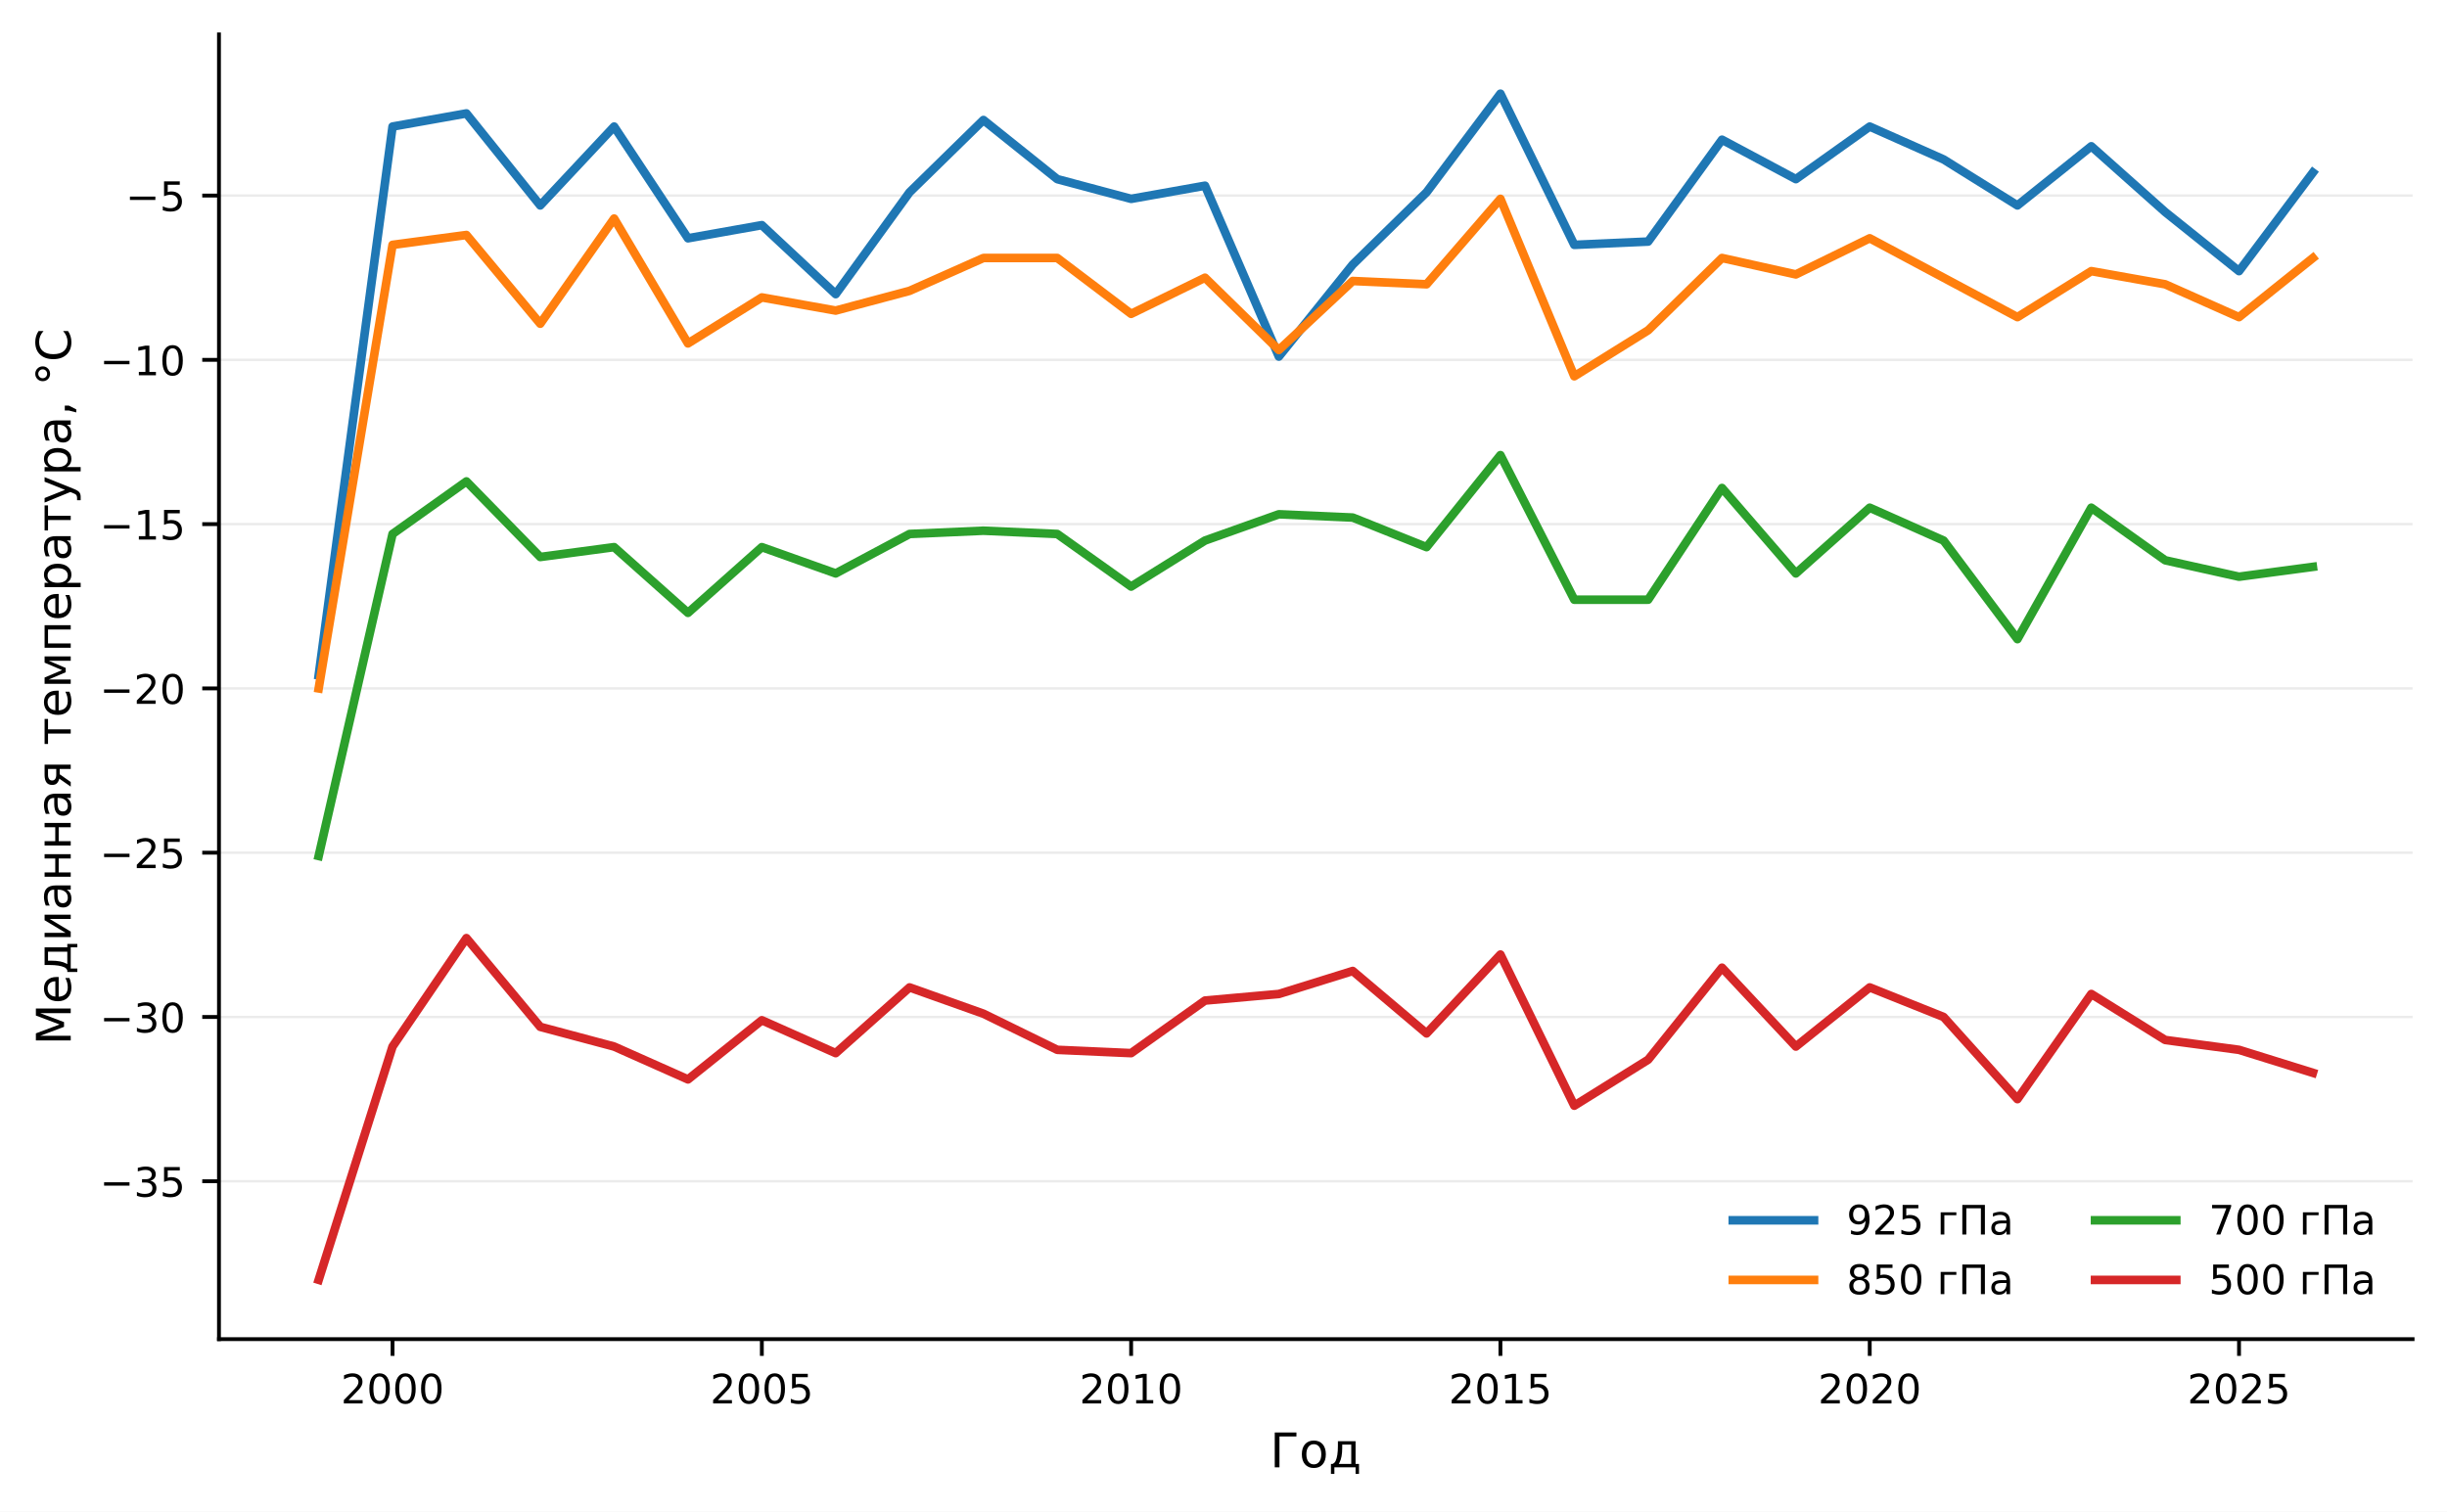
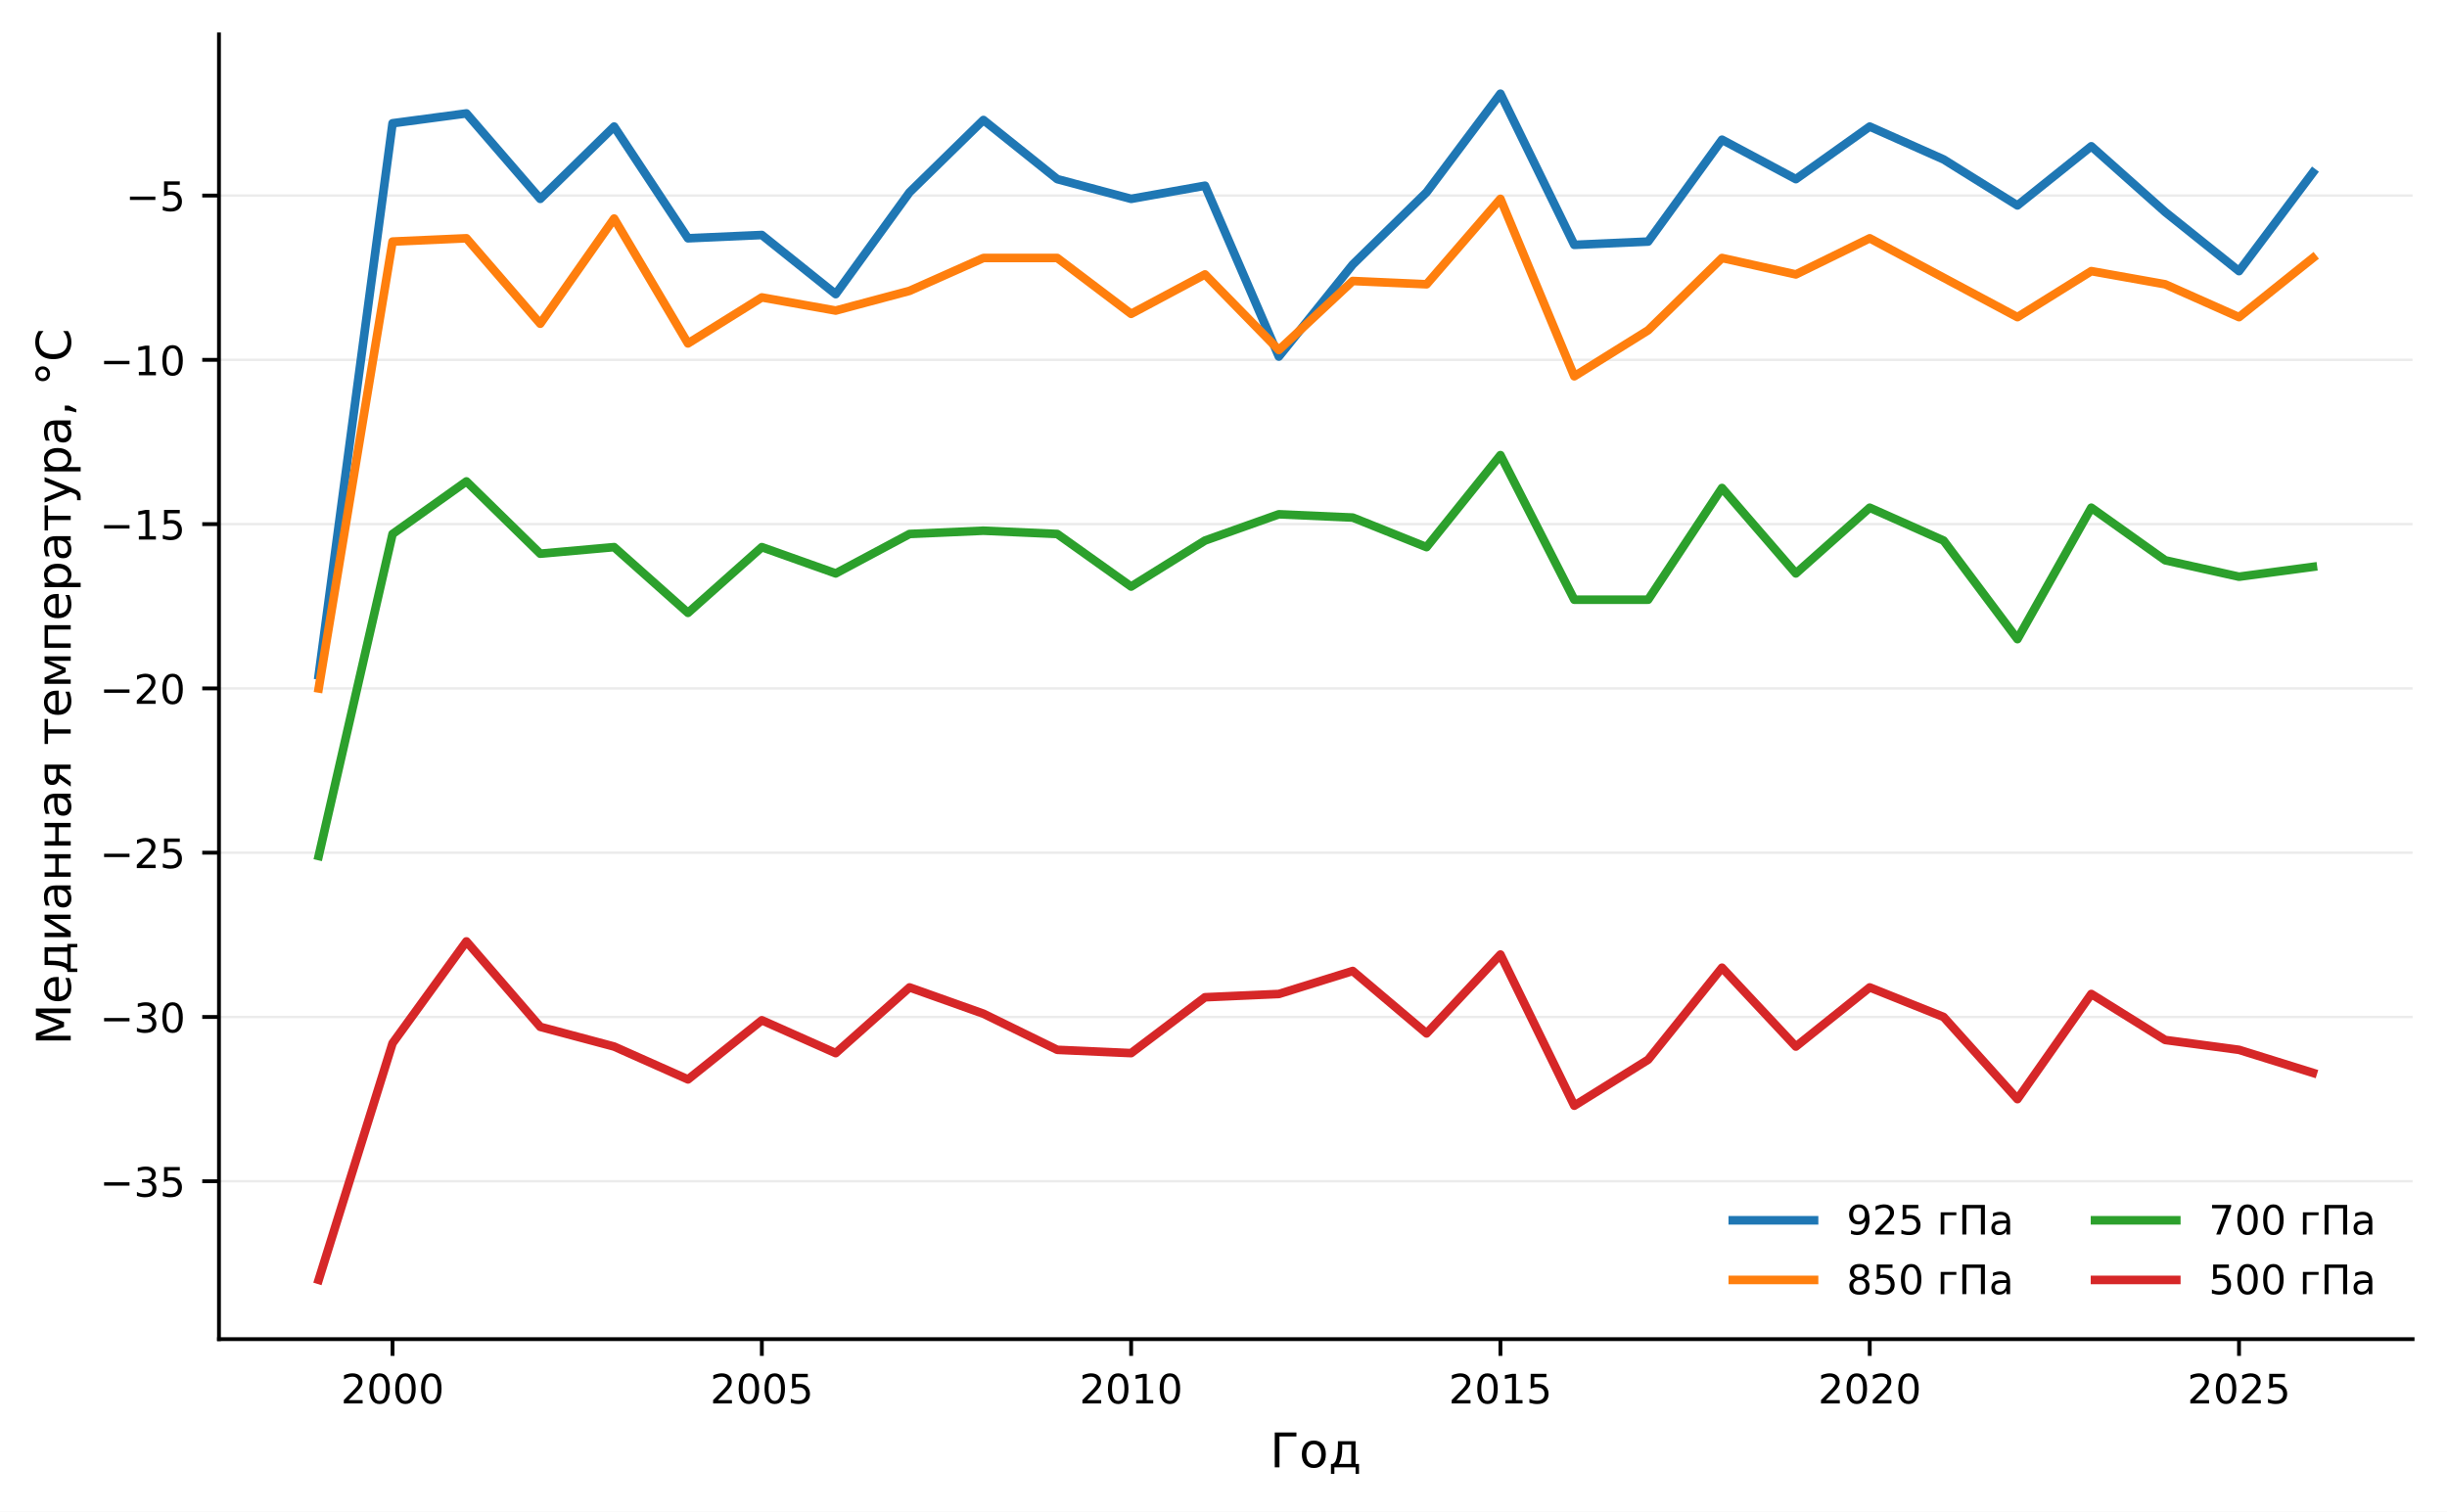
<svg xmlns="http://www.w3.org/2000/svg" xmlns:xlink="http://www.w3.org/1999/xlink" width="511.997pt" height="316.345pt" viewBox="0 0 511.997 316.345" version="1.1">
  <defs>
    <style type="text/css">*{stroke-linejoin: round; stroke-linecap: butt}</style>
  </defs>
  <g id="figure_1">
    <g id="patch_1">
      <path d="M 0 316.345  L 511.997 316.345  L 511.997 0  L 0 0  z " style="fill: #ffffff" />
    </g>
    <g id="axes_1">
      <g id="patch_2">
        <path d="M 45.817 280.24  L 504.797 280.24  L 504.797 7.2  L 45.817 7.2  z " style="fill: #ffffff" />
      </g>
      <g id="matplotlib.axis_1">
        <g id="xtick_1">
          <g id="line2d_1">
            <defs>
-               <path id="m0a1758f5ed" d="M 0 0  L 0 3.5  " style="stroke: #000000; stroke-width: 0.8" />
-             </defs>
-             <g>
-               <use xlink:href="#m0a1758f5ed" x="82.134" y="280.24" style="stroke: #000000; stroke-width: 0.8" />
+               <path id="me59634b730" d="M 0 0  L 0 3.5  " style="stroke: #000000; stroke-width: 0.8" />
+             </defs>
+             <g>
+               <use xlink:href="#me59634b730" x="82.134" y="280.24" style="stroke: #000000; stroke-width: 0.8" />
            </g>
          </g>
          <g id="text_1">
            <g transform="translate(71.31746 293.6987) scale(0.085 -0.085)">
              <defs>
                <path id="DejaVuSans-32" d="M 1228 531  L 3431 531  L 3431 0  L 469 0  L 469 531  Q 828 903 1448 1529  Q 2069 2156 2228 2338  Q 2531 2678 2651 2914  Q 2772 3150 2772 3378  Q 2772 3750 2511 3984  Q 2250 4219 1831 4219  Q 1534 4219 1204 4116  Q 875 4013 500 3803  L 500 4441  Q 881 4594 1212 4672  Q 1544 4750 1819 4750  Q 2544 4750 2975 4387  Q 3406 4025 3406 3419  Q 3406 3131 3298 2873  Q 3191 2616 2906 2266  Q 2828 2175 2409 1742  Q 1991 1309 1228 531  z " transform="scale(0.015625)" />
                <path id="DejaVuSans-30" d="M 2034 4250  Q 1547 4250 1301 3770  Q 1056 3291 1056 2328  Q 1056 1369 1301 889  Q 1547 409 2034 409  Q 2525 409 2770 889  Q 3016 1369 3016 2328  Q 3016 3291 2770 3770  Q 2525 4250 2034 4250  z M 2034 4750  Q 2819 4750 3233 4129  Q 3647 3509 3647 2328  Q 3647 1150 3233 529  Q 2819 -91 2034 -91  Q 1250 -91 836 529  Q 422 1150 422 2328  Q 422 3509 836 4129  Q 1250 4750 2034 4750  z " transform="scale(0.015625)" />
              </defs>
              <use xlink:href="#DejaVuSans-32" />
              <use xlink:href="#DejaVuSans-30" transform="translate(63.62305 0)" />
              <use xlink:href="#DejaVuSans-30" transform="translate(127.2461 0)" />
              <use xlink:href="#DejaVuSans-30" transform="translate(190.8691 0)" />
            </g>
          </g>
        </g>
        <g id="xtick_2">
          <g id="line2d_2">
            <g>
-               <use xlink:href="#m0a1758f5ed" x="159.403" y="280.24" style="stroke: #000000; stroke-width: 0.8" />
+               <use xlink:href="#me59634b730" x="159.403" y="280.24" style="stroke: #000000; stroke-width: 0.8" />
            </g>
          </g>
          <g id="text_2">
            <g transform="translate(148.5868 293.6987) scale(0.085 -0.085)">
              <defs>
                <path id="DejaVuSans-35" d="M 691 4666  L 3169 4666  L 3169 4134  L 1269 4134  L 1269 2991  Q 1406 3038 1543 3061  Q 1681 3084 1819 3084  Q 2600 3084 3056 2656  Q 3513 2228 3513 1497  Q 3513 744 3044 326  Q 2575 -91 1722 -91  Q 1428 -91 1123 -41  Q 819 9 494 109  L 494 744  Q 775 591 1075 516  Q 1375 441 1709 441  Q 2250 441 2565 725  Q 2881 1009 2881 1497  Q 2881 1984 2565 2268  Q 2250 2553 1709 2553  Q 1456 2553 1204 2497  Q 953 2441 691 2322  L 691 4666  z " transform="scale(0.015625)" />
              </defs>
              <use xlink:href="#DejaVuSans-32" />
              <use xlink:href="#DejaVuSans-30" transform="translate(63.62305 0)" />
              <use xlink:href="#DejaVuSans-30" transform="translate(127.2461 0)" />
              <use xlink:href="#DejaVuSans-35" transform="translate(190.8691 0)" />
            </g>
          </g>
        </g>
        <g id="xtick_3">
          <g id="line2d_3">
            <g>
-               <use xlink:href="#m0a1758f5ed" x="236.672" y="280.24" style="stroke: #000000; stroke-width: 0.8" />
+               <use xlink:href="#me59634b730" x="236.672" y="280.24" style="stroke: #000000; stroke-width: 0.8" />
            </g>
          </g>
          <g id="text_3">
            <g transform="translate(225.8562 293.6987) scale(0.085 -0.085)">
              <defs>
                <path id="DejaVuSans-31" d="M 794 531  L 1825 531  L 1825 4091  L 703 3866  L 703 4441  L 1819 4666  L 2450 4666  L 2450 531  L 3481 531  L 3481 0  L 794 0  L 794 531  z " transform="scale(0.015625)" />
              </defs>
              <use xlink:href="#DejaVuSans-32" />
              <use xlink:href="#DejaVuSans-30" transform="translate(63.62305 0)" />
              <use xlink:href="#DejaVuSans-31" transform="translate(127.2461 0)" />
              <use xlink:href="#DejaVuSans-30" transform="translate(190.8691 0)" />
            </g>
          </g>
        </g>
        <g id="xtick_4">
          <g id="line2d_4">
            <g>
-               <use xlink:href="#m0a1758f5ed" x="313.942" y="280.24" style="stroke: #000000; stroke-width: 0.8" />
+               <use xlink:href="#me59634b730" x="313.942" y="280.24" style="stroke: #000000; stroke-width: 0.8" />
            </g>
          </g>
          <g id="text_4">
            <g transform="translate(303.1255 293.6987) scale(0.085 -0.085)">
              <use xlink:href="#DejaVuSans-32" />
              <use xlink:href="#DejaVuSans-30" transform="translate(63.62305 0)" />
              <use xlink:href="#DejaVuSans-31" transform="translate(127.2461 0)" />
              <use xlink:href="#DejaVuSans-35" transform="translate(190.8691 0)" />
            </g>
          </g>
        </g>
        <g id="xtick_5">
          <g id="line2d_5">
            <g>
-               <use xlink:href="#m0a1758f5ed" x="391.211" y="280.24" style="stroke: #000000; stroke-width: 0.8" />
+               <use xlink:href="#me59634b730" x="391.211" y="280.24" style="stroke: #000000; stroke-width: 0.8" />
            </g>
          </g>
          <g id="text_5">
            <g transform="translate(380.3949 293.6987) scale(0.085 -0.085)">
              <use xlink:href="#DejaVuSans-32" />
              <use xlink:href="#DejaVuSans-30" transform="translate(63.62305 0)" />
              <use xlink:href="#DejaVuSans-32" transform="translate(127.2461 0)" />
              <use xlink:href="#DejaVuSans-30" transform="translate(190.8691 0)" />
            </g>
          </g>
        </g>
        <g id="xtick_6">
          <g id="line2d_6">
            <g>
-               <use xlink:href="#m0a1758f5ed" x="468.481" y="280.24" style="stroke: #000000; stroke-width: 0.8" />
+               <use xlink:href="#me59634b730" x="468.481" y="280.24" style="stroke: #000000; stroke-width: 0.8" />
            </g>
          </g>
          <g id="text_6">
            <g transform="translate(457.6643 293.6987) scale(0.085 -0.085)">
              <use xlink:href="#DejaVuSans-32" />
              <use xlink:href="#DejaVuSans-30" transform="translate(63.62305 0)" />
              <use xlink:href="#DejaVuSans-32" transform="translate(127.2461 0)" />
              <use xlink:href="#DejaVuSans-35" transform="translate(190.8691 0)" />
            </g>
          </g>
        </g>
        <g id="text_7">
          <g transform="translate(265.7415 307.0648) scale(0.1 -0.1)">
            <defs>
              <path id="DejaVuSans-413" d="M 628 0  L 628 4666  L 3531 4666  L 3531 4134  L 1259 4134  L 1259 0  L 628 0  z " transform="scale(0.015625)" />
              <path id="DejaVuSans-43e" d="M 1959 3097  Q 1497 3097 1228 2736  Q 959 2375 959 1747  Q 959 1119 1226 758  Q 1494 397 1959 397  Q 2419 397 2687 759  Q 2956 1122 2956 1747  Q 2956 2369 2687 2733  Q 2419 3097 1959 3097  z M 1959 3584  Q 2709 3584 3137 3096  Q 3566 2609 3566 1747  Q 3566 888 3137 398  Q 2709 -91 1959 -91  Q 1206 -91 779 398  Q 353 888 353 1747  Q 353 2609 779 3096  Q 1206 3584 1959 3584  z " transform="scale(0.015625)" />
              <path id="DejaVuSans-434" d="M 1384 459  L 3053 459  L 3053 3041  L 1844 3041  L 1844 2603  Q 1844 1316 1475 628  L 1384 459  z M 550 459  Q 834 584 959 850  Q 1266 1509 1266 2838  L 1266 3500  L 3631 3500  L 3631 459  L 4091 459  L 4091 -884  L 3631 -884  L 3631 0  L 794 0  L 794 -884  L 334 -884  L 334 459  L 550 459  z " transform="scale(0.015625)" />
            </defs>
            <use xlink:href="#DejaVuSans-413" />
            <use xlink:href="#DejaVuSans-43e" transform="translate(60.98633 0)" />
            <use xlink:href="#DejaVuSans-434" transform="translate(122.168 0)" />
          </g>
        </g>
      </g>
      <g id="matplotlib.axis_2">
        <g id="ytick_1">
          <g id="line2d_7">
-             <path d="M 45.817 247.202  L 504.797 247.202  " clip-path="url(#pe067872dfe)" style="fill: none; stroke: #b0b0b0; stroke-opacity: 0.25; stroke-width: 0.5; stroke-linecap: square" />
+             <path d="M 45.817 247.202  L 504.797 247.202  " clip-path="url(#p5741aba0eb)" style="fill: none; stroke: #b0b0b0; stroke-opacity: 0.25; stroke-width: 0.5; stroke-linecap: square" />
          </g>
          <g id="line2d_8">
            <defs>
-               <path id="m95f116c864" d="M 0 0  L -3.5 0  " style="stroke: #000000; stroke-width: 0.8" />
-             </defs>
-             <g>
-               <use xlink:href="#m95f116c864" x="45.817" y="247.202" style="stroke: #000000; stroke-width: 0.8" />
+               <path id="md08b3fd4a1" d="M 0 0  L -3.5 0  " style="stroke: #000000; stroke-width: 0.8" />
+             </defs>
+             <g>
+               <use xlink:href="#md08b3fd4a1" x="45.817" y="247.202" style="stroke: #000000; stroke-width: 0.8" />
            </g>
          </g>
          <g id="text_8">
            <g transform="translate(20.87813 250.4309) scale(0.085 -0.085)">
              <defs>
                <path id="DejaVuSans-2212" d="M 678 2272  L 4684 2272  L 4684 1741  L 678 1741  L 678 2272  z " transform="scale(0.015625)" />
                <path id="DejaVuSans-33" d="M 2597 2516  Q 3050 2419 3304 2112  Q 3559 1806 3559 1356  Q 3559 666 3084 287  Q 2609 -91 1734 -91  Q 1441 -91 1130 -33  Q 819 25 488 141  L 488 750  Q 750 597 1062 519  Q 1375 441 1716 441  Q 2309 441 2620 675  Q 2931 909 2931 1356  Q 2931 1769 2642 2001  Q 2353 2234 1838 2234  L 1294 2234  L 1294 2753  L 1863 2753  Q 2328 2753 2575 2939  Q 2822 3125 2822 3475  Q 2822 3834 2567 4026  Q 2313 4219 1838 4219  Q 1578 4219 1281 4162  Q 984 4106 628 3988  L 628 4550  Q 988 4650 1302 4700  Q 1616 4750 1894 4750  Q 2613 4750 3031 4423  Q 3450 4097 3450 3541  Q 3450 3153 3228 2886  Q 3006 2619 2597 2516  z " transform="scale(0.015625)" />
              </defs>
              <use xlink:href="#DejaVuSans-2212" />
              <use xlink:href="#DejaVuSans-33" transform="translate(83.78906 0)" />
              <use xlink:href="#DejaVuSans-35" transform="translate(147.4121 0)" />
            </g>
          </g>
        </g>
        <g id="ytick_2">
          <g id="line2d_9">
-             <path d="M 45.817 212.822  L 504.797 212.822  " clip-path="url(#pe067872dfe)" style="fill: none; stroke: #b0b0b0; stroke-opacity: 0.25; stroke-width: 0.5; stroke-linecap: square" />
+             <path d="M 45.817 212.822  L 504.797 212.822  " clip-path="url(#p5741aba0eb)" style="fill: none; stroke: #b0b0b0; stroke-opacity: 0.25; stroke-width: 0.5; stroke-linecap: square" />
          </g>
          <g id="line2d_10">
            <g>
-               <use xlink:href="#m95f116c864" x="45.817" y="212.822" style="stroke: #000000; stroke-width: 0.8" />
+               <use xlink:href="#md08b3fd4a1" x="45.817" y="212.822" style="stroke: #000000; stroke-width: 0.8" />
            </g>
          </g>
          <g id="text_9">
            <g transform="translate(20.87813 216.0516) scale(0.085 -0.085)">
              <use xlink:href="#DejaVuSans-2212" />
              <use xlink:href="#DejaVuSans-33" transform="translate(83.78906 0)" />
              <use xlink:href="#DejaVuSans-30" transform="translate(147.4121 0)" />
            </g>
          </g>
        </g>
        <g id="ytick_3">
          <g id="line2d_11">
-             <path d="M 45.817 178.443  L 504.797 178.443  " clip-path="url(#pe067872dfe)" style="fill: none; stroke: #b0b0b0; stroke-opacity: 0.25; stroke-width: 0.5; stroke-linecap: square" />
+             <path d="M 45.817 178.443  L 504.797 178.443  " clip-path="url(#p5741aba0eb)" style="fill: none; stroke: #b0b0b0; stroke-opacity: 0.25; stroke-width: 0.5; stroke-linecap: square" />
          </g>
          <g id="line2d_12">
            <g>
-               <use xlink:href="#m95f116c864" x="45.817" y="178.443" style="stroke: #000000; stroke-width: 0.8" />
+               <use xlink:href="#md08b3fd4a1" x="45.817" y="178.443" style="stroke: #000000; stroke-width: 0.8" />
            </g>
          </g>
          <g id="text_10">
            <g transform="translate(20.87813 181.6724) scale(0.085 -0.085)">
              <use xlink:href="#DejaVuSans-2212" />
              <use xlink:href="#DejaVuSans-32" transform="translate(83.78906 0)" />
              <use xlink:href="#DejaVuSans-35" transform="translate(147.4121 0)" />
            </g>
          </g>
        </g>
        <g id="ytick_4">
          <g id="line2d_13">
-             <path d="M 45.817 144.064  L 504.797 144.064  " clip-path="url(#pe067872dfe)" style="fill: none; stroke: #b0b0b0; stroke-opacity: 0.25; stroke-width: 0.5; stroke-linecap: square" />
+             <path d="M 45.817 144.064  L 504.797 144.064  " clip-path="url(#p5741aba0eb)" style="fill: none; stroke: #b0b0b0; stroke-opacity: 0.25; stroke-width: 0.5; stroke-linecap: square" />
          </g>
          <g id="line2d_14">
            <g>
-               <use xlink:href="#m95f116c864" x="45.817" y="144.064" style="stroke: #000000; stroke-width: 0.8" />
+               <use xlink:href="#md08b3fd4a1" x="45.817" y="144.064" style="stroke: #000000; stroke-width: 0.8" />
            </g>
          </g>
          <g id="text_11">
            <g transform="translate(20.87813 147.2931) scale(0.085 -0.085)">
              <use xlink:href="#DejaVuSans-2212" />
              <use xlink:href="#DejaVuSans-32" transform="translate(83.78906 0)" />
              <use xlink:href="#DejaVuSans-30" transform="translate(147.4121 0)" />
            </g>
          </g>
        </g>
        <g id="ytick_5">
          <g id="line2d_15">
-             <path d="M 45.817 109.685  L 504.797 109.685  " clip-path="url(#pe067872dfe)" style="fill: none; stroke: #b0b0b0; stroke-opacity: 0.25; stroke-width: 0.5; stroke-linecap: square" />
+             <path d="M 45.817 109.685  L 504.797 109.685  " clip-path="url(#p5741aba0eb)" style="fill: none; stroke: #b0b0b0; stroke-opacity: 0.25; stroke-width: 0.5; stroke-linecap: square" />
          </g>
          <g id="line2d_16">
            <g>
-               <use xlink:href="#m95f116c864" x="45.817" y="109.685" style="stroke: #000000; stroke-width: 0.8" />
+               <use xlink:href="#md08b3fd4a1" x="45.817" y="109.685" style="stroke: #000000; stroke-width: 0.8" />
            </g>
          </g>
          <g id="text_12">
            <g transform="translate(20.87813 112.9139) scale(0.085 -0.085)">
              <use xlink:href="#DejaVuSans-2212" />
              <use xlink:href="#DejaVuSans-31" transform="translate(83.78906 0)" />
              <use xlink:href="#DejaVuSans-35" transform="translate(147.4121 0)" />
            </g>
          </g>
        </g>
        <g id="ytick_6">
          <g id="line2d_17">
-             <path d="M 45.817 75.305  L 504.797 75.305  " clip-path="url(#pe067872dfe)" style="fill: none; stroke: #b0b0b0; stroke-opacity: 0.25; stroke-width: 0.5; stroke-linecap: square" />
+             <path d="M 45.817 75.305  L 504.797 75.305  " clip-path="url(#p5741aba0eb)" style="fill: none; stroke: #b0b0b0; stroke-opacity: 0.25; stroke-width: 0.5; stroke-linecap: square" />
          </g>
          <g id="line2d_18">
            <g>
-               <use xlink:href="#m95f116c864" x="45.817" y="75.305" style="stroke: #000000; stroke-width: 0.8" />
+               <use xlink:href="#md08b3fd4a1" x="45.817" y="75.305" style="stroke: #000000; stroke-width: 0.8" />
            </g>
          </g>
          <g id="text_13">
            <g transform="translate(20.87813 78.53463) scale(0.085 -0.085)">
              <use xlink:href="#DejaVuSans-2212" />
              <use xlink:href="#DejaVuSans-31" transform="translate(83.78906 0)" />
              <use xlink:href="#DejaVuSans-30" transform="translate(147.4121 0)" />
            </g>
          </g>
        </g>
        <g id="ytick_7">
          <g id="line2d_19">
-             <path d="M 45.817 40.926  L 504.797 40.926  " clip-path="url(#pe067872dfe)" style="fill: none; stroke: #b0b0b0; stroke-opacity: 0.25; stroke-width: 0.5; stroke-linecap: square" />
+             <path d="M 45.817 40.926  L 504.797 40.926  " clip-path="url(#p5741aba0eb)" style="fill: none; stroke: #b0b0b0; stroke-opacity: 0.25; stroke-width: 0.5; stroke-linecap: square" />
          </g>
          <g id="line2d_20">
            <g>
-               <use xlink:href="#m95f116c864" x="45.817" y="40.926" style="stroke: #000000; stroke-width: 0.8" />
+               <use xlink:href="#md08b3fd4a1" x="45.817" y="40.926" style="stroke: #000000; stroke-width: 0.8" />
            </g>
          </g>
          <g id="text_14">
            <g transform="translate(26.28625 44.15538) scale(0.085 -0.085)">
              <use xlink:href="#DejaVuSans-2212" />
              <use xlink:href="#DejaVuSans-35" transform="translate(83.78906 0)" />
            </g>
          </g>
        </g>
        <g id="text_15">
          <g transform="translate(14.79844 218.7036) rotate(-90) scale(0.1 -0.1)">
            <defs>
              <path id="DejaVuSans-41c" d="M 628 4666  L 1569 4666  L 2759 1491  L 3956 4666  L 4897 4666  L 4897 0  L 4281 0  L 4281 4097  L 3078 897  L 2444 897  L 1241 4097  L 1241 0  L 628 0  L 628 4666  z " transform="scale(0.015625)" />
              <path id="DejaVuSans-435" d="M 3597 1894  L 3597 1613  L 953 1613  Q 991 1019 1311 708  Q 1631 397 2203 397  Q 2534 397 2845 478  Q 3156 559 3463 722  L 3463 178  Q 3153 47 2828 -22  Q 2503 -91 2169 -91  Q 1331 -91 842 396  Q 353 884 353 1716  Q 353 2575 817 3079  Q 1281 3584 2069 3584  Q 2775 3584 3186 3129  Q 3597 2675 3597 1894  z M 3022 2063  Q 3016 2534 2758 2815  Q 2500 3097 2075 3097  Q 1594 3097 1305 2825  Q 1016 2553 972 2059  L 3022 2063  z " transform="scale(0.015625)" />
              <path id="DejaVuSans-438" d="M 3578 3500  L 3578 0  L 3006 0  L 3006 2809  L 1319 0  L 581 0  L 581 3500  L 1153 3500  L 1153 697  L 2838 3500  L 3578 3500  z " transform="scale(0.015625)" />
              <path id="DejaVuSans-430" d="M 2194 1759  Q 1497 1759 1228 1600  Q 959 1441 959 1056  Q 959 750 1161 570  Q 1363 391 1709 391  Q 2188 391 2477 730  Q 2766 1069 2766 1631  L 2766 1759  L 2194 1759  z M 3341 1997  L 3341 0  L 2766 0  L 2766 531  Q 2569 213 2275 61  Q 1981 -91 1556 -91  Q 1019 -91 701 211  Q 384 513 384 1019  Q 384 1609 779 1909  Q 1175 2209 1959 2209  L 2766 2209  L 2766 2266  Q 2766 2663 2505 2880  Q 2244 3097 1772 3097  Q 1472 3097 1187 3025  Q 903 2953 641 2809  L 641 3341  Q 956 3463 1253 3523  Q 1550 3584 1831 3584  Q 2591 3584 2966 3190  Q 3341 2797 3341 1997  z " transform="scale(0.015625)" />
              <path id="DejaVuSans-43d" d="M 581 3500  L 1159 3500  L 1159 2072  L 3025 2072  L 3025 3500  L 3603 3500  L 3603 0  L 3025 0  L 3025 1613  L 1159 1613  L 1159 0  L 581 0  L 581 3500  z " transform="scale(0.015625)" />
              <path id="DejaVuSans-44f" d="M 1181 2491  Q 1181 2231 1381 2084  Q 1581 1938 1953 1938  L 2728 1938  L 2728 3041  L 1953 3041  Q 1581 3041 1381 2897  Q 1181 2753 1181 2491  z M 363 0  L 1431 1534  Q 1069 1616 828 1830  Q 588 2044 588 2491  Q 588 2997 923 3248  Q 1259 3500 1938 3500  L 3306 3500  L 3306 0  L 2728 0  L 2728 1478  L 2013 1478  L 981 0  L 363 0  z " transform="scale(0.015625)" />
              <path id="DejaVuSans-20" transform="scale(0.015625)" />
              <path id="DejaVuSans-442" d="M 188 3500  L 3541 3500  L 3541 3041  L 2147 3041  L 2147 0  L 1581 0  L 1581 3041  L 188 3041  L 188 3500  z " transform="scale(0.015625)" />
              <path id="DejaVuSans-43c" d="M 581 3500  L 1422 3500  L 2416 1156  L 3413 3500  L 4247 3500  L 4247 0  L 3669 0  L 3669 2950  L 2703 672  L 2128 672  L 1159 2950  L 1159 0  L 581 0  L 581 3500  z " transform="scale(0.015625)" />
              <path id="DejaVuSans-43f" d="M 3603 3500  L 3603 0  L 3025 0  L 3025 3041  L 1159 3041  L 1159 0  L 581 0  L 581 3500  L 3603 3500  z " transform="scale(0.015625)" />
              <path id="DejaVuSans-440" d="M 1159 525  L 1159 -1331  L 581 -1331  L 581 3500  L 1159 3500  L 1159 2969  Q 1341 3281 1617 3432  Q 1894 3584 2278 3584  Q 2916 3584 3314 3078  Q 3713 2572 3713 1747  Q 3713 922 3314 415  Q 2916 -91 2278 -91  Q 1894 -91 1617 61  Q 1341 213 1159 525  z M 3116 1747  Q 3116 2381 2855 2742  Q 2594 3103 2138 3103  Q 1681 3103 1420 2742  Q 1159 2381 1159 1747  Q 1159 1113 1420 752  Q 1681 391 2138 391  Q 2594 391 2855 752  Q 3116 1113 3116 1747  z " transform="scale(0.015625)" />
              <path id="DejaVuSans-443" d="M 2059 -325  Q 1816 -950 1584 -1140  Q 1353 -1331 966 -1331  L 506 -1331  L 506 -850  L 844 -850  Q 1081 -850 1212 -737  Q 1344 -625 1503 -206  L 1606 56  L 191 3500  L 800 3500  L 1894 763  L 2988 3500  L 3597 3500  L 2059 -325  z " transform="scale(0.015625)" />
              <path id="DejaVuSans-2c" d="M 750 794  L 1409 794  L 1409 256  L 897 -744  L 494 -744  L 750 256  L 750 794  z " transform="scale(0.015625)" />
              <path id="DejaVuSans-b0" d="M 1600 4347  Q 1350 4347 1178 4173  Q 1006 4000 1006 3750  Q 1006 3503 1178 3333  Q 1350 3163 1600 3163  Q 1850 3163 2022 3333  Q 2194 3503 2194 3750  Q 2194 3997 2020 4172  Q 1847 4347 1600 4347  z M 1600 4750  Q 1800 4750 1984 4673  Q 2169 4597 2303 4453  Q 2447 4313 2519 4134  Q 2591 3956 2591 3750  Q 2591 3338 2302 3052  Q 2013 2766 1594 2766  Q 1172 2766 890 3047  Q 609 3328 609 3750  Q 609 4169 896 4459  Q 1184 4750 1600 4750  z " transform="scale(0.015625)" />
              <path id="DejaVuSans-43" d="M 4122 4306  L 4122 3641  Q 3803 3938 3442 4084  Q 3081 4231 2675 4231  Q 1875 4231 1450 3742  Q 1025 3253 1025 2328  Q 1025 1406 1450 917  Q 1875 428 2675 428  Q 3081 428 3442 575  Q 3803 722 4122 1019  L 4122 359  Q 3791 134 3420 21  Q 3050 -91 2638 -91  Q 1578 -91 968 557  Q 359 1206 359 2328  Q 359 3453 968 4101  Q 1578 4750 2638 4750  Q 3056 4750 3426 4639  Q 3797 4528 4122 4306  z " transform="scale(0.015625)" />
            </defs>
            <use xlink:href="#DejaVuSans-41c" />
            <use xlink:href="#DejaVuSans-435" transform="translate(86.2793 0)" />
            <use xlink:href="#DejaVuSans-434" transform="translate(147.8027 0)" />
            <use xlink:href="#DejaVuSans-438" transform="translate(216.9434 0)" />
            <use xlink:href="#DejaVuSans-430" transform="translate(281.9336 0)" />
            <use xlink:href="#DejaVuSans-43d" transform="translate(343.2129 0)" />
            <use xlink:href="#DejaVuSans-43d" transform="translate(408.5938 0)" />
            <use xlink:href="#DejaVuSans-430" transform="translate(473.9746 0)" />
            <use xlink:href="#DejaVuSans-44f" transform="translate(535.2539 0)" />
            <use xlink:href="#DejaVuSans-20" transform="translate(595.4102 0)" />
            <use xlink:href="#DejaVuSans-442" transform="translate(627.1973 0)" />
            <use xlink:href="#DejaVuSans-435" transform="translate(685.4492 0)" />
            <use xlink:href="#DejaVuSans-43c" transform="translate(746.9727 0)" />
            <use xlink:href="#DejaVuSans-43f" transform="translate(822.4121 0)" />
            <use xlink:href="#DejaVuSans-435" transform="translate(887.793 0)" />
            <use xlink:href="#DejaVuSans-440" transform="translate(949.3164 0)" />
            <use xlink:href="#DejaVuSans-430" transform="translate(1012.793 0)" />
            <use xlink:href="#DejaVuSans-442" transform="translate(1074.072 0)" />
            <use xlink:href="#DejaVuSans-443" transform="translate(1132.324 0)" />
            <use xlink:href="#DejaVuSans-440" transform="translate(1191.504 0)" />
            <use xlink:href="#DejaVuSans-430" transform="translate(1254.98 0)" />
            <use xlink:href="#DejaVuSans-2c" transform="translate(1316.26 0)" />
            <use xlink:href="#DejaVuSans-20" transform="translate(1348.047 0)" />
            <use xlink:href="#DejaVuSans-b0" transform="translate(1379.834 0)" />
            <use xlink:href="#DejaVuSans-43" transform="translate(1429.834 0)" />
          </g>
        </g>
      </g>
      <g id="line2d_21">
-         <path d="M 66.68 141.313  L 82.134 26.487  L 97.588 23.736  L 113.041 42.989  L 128.495 26.487  L 143.949 49.865  L 159.403 47.114  L 174.857 61.554  L 190.311 40.238  L 205.765 25.112  L 221.219 37.488  L 236.672 41.614  L 252.126 38.863  L 267.58 74.618  L 283.034 55.365  L 298.488 40.238  L 313.942 19.611  L 329.396 51.24  L 344.85 50.552  L 360.303 29.237  L 375.757 37.488  L 391.211 26.487  L 406.665 33.363  L 422.119 42.989  L 437.573 30.612  L 453.027 44.364  L 468.481 56.74  L 483.934 36.113  " clip-path="url(#pe067872dfe)" style="fill: none; stroke: #1f77b4; stroke-width: 1.8; stroke-linecap: square" />
+         <path d="M 66.68 141.313  L 82.134 25.799  L 97.588 23.736  L 113.041 41.614  L 128.495 26.487  L 143.949 49.865  L 159.403 49.177  L 174.857 61.554  L 190.311 40.238  L 205.765 25.112  L 221.219 37.488  L 236.672 41.614  L 252.126 38.863  L 267.58 74.618  L 283.034 55.365  L 298.488 40.238  L 313.942 19.611  L 329.396 51.24  L 344.85 50.552  L 360.303 29.237  L 375.757 37.488  L 391.211 26.487  L 406.665 33.363  L 422.119 42.989  L 437.573 30.612  L 453.027 44.364  L 468.481 56.74  L 483.934 36.113  " clip-path="url(#p5741aba0eb)" style="fill: none; stroke: #1f77b4; stroke-width: 1.8; stroke-linecap: square" />
      </g>
      <g id="line2d_22">
-         <path d="M 66.68 144.064  L 82.134 51.24  L 97.588 49.177  L 113.041 67.742  L 128.495 45.739  L 143.949 71.867  L 159.403 62.241  L 174.857 64.992  L 190.311 60.866  L 205.765 53.99  L 221.219 53.99  L 236.672 65.679  L 252.126 58.116  L 267.58 73.243  L 283.034 58.803  L 298.488 59.491  L 313.942 41.614  L 329.396 78.743  L 344.85 69.117  L 360.303 53.99  L 375.757 57.428  L 391.211 49.865  L 406.665 58.116  L 422.119 66.367  L 437.573 56.74  L 453.027 59.491  L 468.481 66.367  L 483.934 53.99  " clip-path="url(#pe067872dfe)" style="fill: none; stroke: #ff7f0e; stroke-width: 1.8; stroke-linecap: square" />
+         <path d="M 66.68 144.064  L 82.134 50.552  L 97.588 49.865  L 113.041 67.742  L 128.495 45.739  L 143.949 71.867  L 159.403 62.241  L 174.857 64.992  L 190.311 60.866  L 205.765 53.99  L 221.219 53.99  L 236.672 65.679  L 252.126 57.428  L 267.58 73.243  L 283.034 58.803  L 298.488 59.491  L 313.942 41.614  L 329.396 78.743  L 344.85 69.117  L 360.303 53.99  L 375.757 57.428  L 391.211 49.865  L 406.665 58.116  L 422.119 66.367  L 437.573 56.74  L 453.027 59.491  L 468.481 66.367  L 483.934 53.99  " clip-path="url(#p5741aba0eb)" style="fill: none; stroke: #ff7f0e; stroke-width: 1.8; stroke-linecap: square" />
      </g>
      <g id="line2d_23">
-         <path d="M 66.68 179.131  L 82.134 111.747  L 97.588 100.746  L 113.041 116.56  L 128.495 114.498  L 143.949 128.249  L 159.403 114.498  L 174.857 119.998  L 190.311 111.747  L 205.765 111.06  L 221.219 111.747  L 236.672 122.749  L 252.126 113.122  L 267.58 107.622  L 283.034 108.309  L 298.488 114.498  L 313.942 95.245  L 329.396 125.499  L 344.85 125.499  L 360.303 102.121  L 375.757 119.998  L 391.211 106.247  L 406.665 113.122  L 422.119 133.75  L 437.573 106.247  L 453.027 117.248  L 468.481 120.686  L 483.934 118.623  " clip-path="url(#pe067872dfe)" style="fill: none; stroke: #2ca02c; stroke-width: 1.8; stroke-linecap: square" />
+         <path d="M 66.68 179.131  L 82.134 111.747  L 97.588 100.746  L 113.041 115.873  L 128.495 114.498  L 143.949 128.249  L 159.403 114.498  L 174.857 119.998  L 190.311 111.747  L 205.765 111.06  L 221.219 111.747  L 236.672 122.749  L 252.126 113.122  L 267.58 107.622  L 283.034 108.309  L 298.488 114.498  L 313.942 95.245  L 329.396 125.499  L 344.85 125.499  L 360.303 102.121  L 375.757 119.998  L 391.211 106.247  L 406.665 113.122  L 422.119 133.75  L 437.573 106.247  L 453.027 117.248  L 468.481 120.686  L 483.934 118.623  " clip-path="url(#p5741aba0eb)" style="fill: none; stroke: #2ca02c; stroke-width: 1.8; stroke-linecap: square" />
      </g>
      <g id="line2d_24">
-         <path d="M 66.68 267.829  L 82.134 219.011  L 97.588 196.32  L 113.041 214.885  L 128.495 219.011  L 143.949 225.886  L 159.403 213.51  L 174.857 220.386  L 190.311 206.634  L 205.765 212.135  L 221.219 219.698  L 236.672 220.386  L 252.126 209.384  L 267.58 208.009  L 283.034 203.196  L 298.488 216.26  L 313.942 199.758  L 329.396 231.387  L 344.85 221.761  L 360.303 202.509  L 375.757 219.011  L 391.211 206.634  L 406.665 212.822  L 422.119 230.012  L 437.573 208.009  L 453.027 217.635  L 468.481 219.698  L 483.934 224.511  " clip-path="url(#pe067872dfe)" style="fill: none; stroke: #d62728; stroke-width: 1.8; stroke-linecap: square" />
+         <path d="M 66.68 267.829  L 82.134 218.323  L 97.588 197.008  L 113.041 214.885  L 128.495 219.011  L 143.949 225.886  L 159.403 213.51  L 174.857 220.386  L 190.311 206.634  L 205.765 212.135  L 221.219 219.698  L 236.672 220.386  L 252.126 208.697  L 267.58 208.009  L 283.034 203.196  L 298.488 216.26  L 313.942 199.758  L 329.396 231.387  L 344.85 221.761  L 360.303 202.509  L 375.757 219.011  L 391.211 206.634  L 406.665 212.822  L 422.119 230.012  L 437.573 208.009  L 453.027 217.635  L 468.481 219.698  L 483.934 224.511  " clip-path="url(#p5741aba0eb)" style="fill: none; stroke: #d62728; stroke-width: 1.8; stroke-linecap: square" />
      </g>
      <g id="patch_3">
        <path d="M 45.817 280.24  L 45.817 7.2  " style="fill: none; stroke: #000000; stroke-width: 0.8; stroke-linejoin: miter; stroke-linecap: square" />
      </g>
      <g id="patch_4">
        <path d="M 45.817 280.24  L 504.797 280.24  " style="fill: none; stroke: #000000; stroke-width: 0.8; stroke-linejoin: miter; stroke-linecap: square" />
      </g>
      <g id="legend_1">
        <g id="line2d_25">
          <path d="M 362.56 255.371  L 371.06 255.371  L 379.56 255.371  " style="fill: none; stroke: #1f77b4; stroke-width: 1.8; stroke-linecap: square" />
        </g>
        <g id="text_16">
          <g transform="translate(386.3602 258.3459) scale(0.085 -0.085)">
            <defs>
              <path id="DejaVuSans-39" d="M 703 97  L 703 672  Q 941 559 1184 500  Q 1428 441 1663 441  Q 2288 441 2617 861  Q 2947 1281 2994 2138  Q 2813 1869 2534 1725  Q 2256 1581 1919 1581  Q 1219 1581 811 2004  Q 403 2428 403 3163  Q 403 3881 828 4315  Q 1253 4750 1959 4750  Q 2769 4750 3195 4129  Q 3622 3509 3622 2328  Q 3622 1225 3098 567  Q 2575 -91 1691 -91  Q 1453 -91 1209 -44  Q 966 3 703 97  z M 1959 2075  Q 2384 2075 2632 2365  Q 2881 2656 2881 3163  Q 2881 3666 2632 3958  Q 2384 4250 1959 4250  Q 1534 4250 1286 3958  Q 1038 3666 1038 3163  Q 1038 2656 1286 2365  Q 1534 2075 1959 2075  z " transform="scale(0.015625)" />
              <path id="DejaVuSans-433" d="M 581 0  L 581 3500  L 3050 3500  L 3050 3041  L 1159 3041  L 1159 0  L 581 0  z " transform="scale(0.015625)" />
              <path id="DejaVuSans-41f" d="M 4184 4666  L 4184 0  L 3553 0  L 3553 4134  L 1259 4134  L 1259 0  L 628 0  L 628 4666  L 4184 4666  z " transform="scale(0.015625)" />
            </defs>
            <use xlink:href="#DejaVuSans-39" />
            <use xlink:href="#DejaVuSans-32" transform="translate(63.62305 0)" />
            <use xlink:href="#DejaVuSans-35" transform="translate(127.2461 0)" />
            <use xlink:href="#DejaVuSans-20" transform="translate(190.8691 0)" />
            <use xlink:href="#DejaVuSans-433" transform="translate(222.6562 0)" />
            <use xlink:href="#DejaVuSans-41f" transform="translate(275.1953 0)" />
            <use xlink:href="#DejaVuSans-430" transform="translate(350.3906 0)" />
          </g>
        </g>
        <g id="line2d_26">
          <path d="M 362.56 267.847  L 371.06 267.847  L 379.56 267.847  " style="fill: none; stroke: #ff7f0e; stroke-width: 1.8; stroke-linecap: square" />
        </g>
        <g id="text_17">
          <g transform="translate(386.3602 270.8223) scale(0.085 -0.085)">
            <defs>
              <path id="DejaVuSans-38" d="M 2034 2216  Q 1584 2216 1326 1975  Q 1069 1734 1069 1313  Q 1069 891 1326 650  Q 1584 409 2034 409  Q 2484 409 2743 651  Q 3003 894 3003 1313  Q 3003 1734 2745 1975  Q 2488 2216 2034 2216  z M 1403 2484  Q 997 2584 770 2862  Q 544 3141 544 3541  Q 544 4100 942 4425  Q 1341 4750 2034 4750  Q 2731 4750 3128 4425  Q 3525 4100 3525 3541  Q 3525 3141 3298 2862  Q 3072 2584 2669 2484  Q 3125 2378 3379 2068  Q 3634 1759 3634 1313  Q 3634 634 3220 271  Q 2806 -91 2034 -91  Q 1263 -91 848 271  Q 434 634 434 1313  Q 434 1759 690 2068  Q 947 2378 1403 2484  z M 1172 3481  Q 1172 3119 1398 2916  Q 1625 2713 2034 2713  Q 2441 2713 2670 2916  Q 2900 3119 2900 3481  Q 2900 3844 2670 4047  Q 2441 4250 2034 4250  Q 1625 4250 1398 4047  Q 1172 3844 1172 3481  z " transform="scale(0.015625)" />
            </defs>
            <use xlink:href="#DejaVuSans-38" />
            <use xlink:href="#DejaVuSans-35" transform="translate(63.62305 0)" />
            <use xlink:href="#DejaVuSans-30" transform="translate(127.2461 0)" />
            <use xlink:href="#DejaVuSans-20" transform="translate(190.8691 0)" />
            <use xlink:href="#DejaVuSans-433" transform="translate(222.6562 0)" />
            <use xlink:href="#DejaVuSans-41f" transform="translate(275.1953 0)" />
            <use xlink:href="#DejaVuSans-430" transform="translate(350.3906 0)" />
          </g>
        </g>
        <g id="line2d_27">
          <path d="M 438.354 255.371  L 446.854 255.371  L 455.354 255.371  " style="fill: none; stroke: #2ca02c; stroke-width: 1.8; stroke-linecap: square" />
        </g>
        <g id="text_18">
          <g transform="translate(462.1537 258.3459) scale(0.085 -0.085)">
            <defs>
              <path id="DejaVuSans-37" d="M 525 4666  L 3525 4666  L 3525 4397  L 1831 0  L 1172 0  L 2766 4134  L 525 4134  L 525 4666  z " transform="scale(0.015625)" />
            </defs>
            <use xlink:href="#DejaVuSans-37" />
            <use xlink:href="#DejaVuSans-30" transform="translate(63.62305 0)" />
            <use xlink:href="#DejaVuSans-30" transform="translate(127.2461 0)" />
            <use xlink:href="#DejaVuSans-20" transform="translate(190.8691 0)" />
            <use xlink:href="#DejaVuSans-433" transform="translate(222.6562 0)" />
            <use xlink:href="#DejaVuSans-41f" transform="translate(275.1953 0)" />
            <use xlink:href="#DejaVuSans-430" transform="translate(350.3906 0)" />
          </g>
        </g>
        <g id="line2d_28">
          <path d="M 438.354 267.847  L 446.854 267.847  L 455.354 267.847  " style="fill: none; stroke: #d62728; stroke-width: 1.8; stroke-linecap: square" />
        </g>
        <g id="text_19">
          <g transform="translate(462.1537 270.8223) scale(0.085 -0.085)">
            <use xlink:href="#DejaVuSans-35" />
            <use xlink:href="#DejaVuSans-30" transform="translate(63.62305 0)" />
            <use xlink:href="#DejaVuSans-30" transform="translate(127.2461 0)" />
            <use xlink:href="#DejaVuSans-20" transform="translate(190.8691 0)" />
            <use xlink:href="#DejaVuSans-433" transform="translate(222.6562 0)" />
            <use xlink:href="#DejaVuSans-41f" transform="translate(275.1953 0)" />
            <use xlink:href="#DejaVuSans-430" transform="translate(350.3906 0)" />
          </g>
        </g>
      </g>
    </g>
  </g>
  <defs>
-     <clipPath id="pe067872dfe">
+     <clipPath id="p5741aba0eb">
      <rect x="45.817" y="7.2" width="458.98" height="273.04" />
    </clipPath>
  </defs>
</svg>
